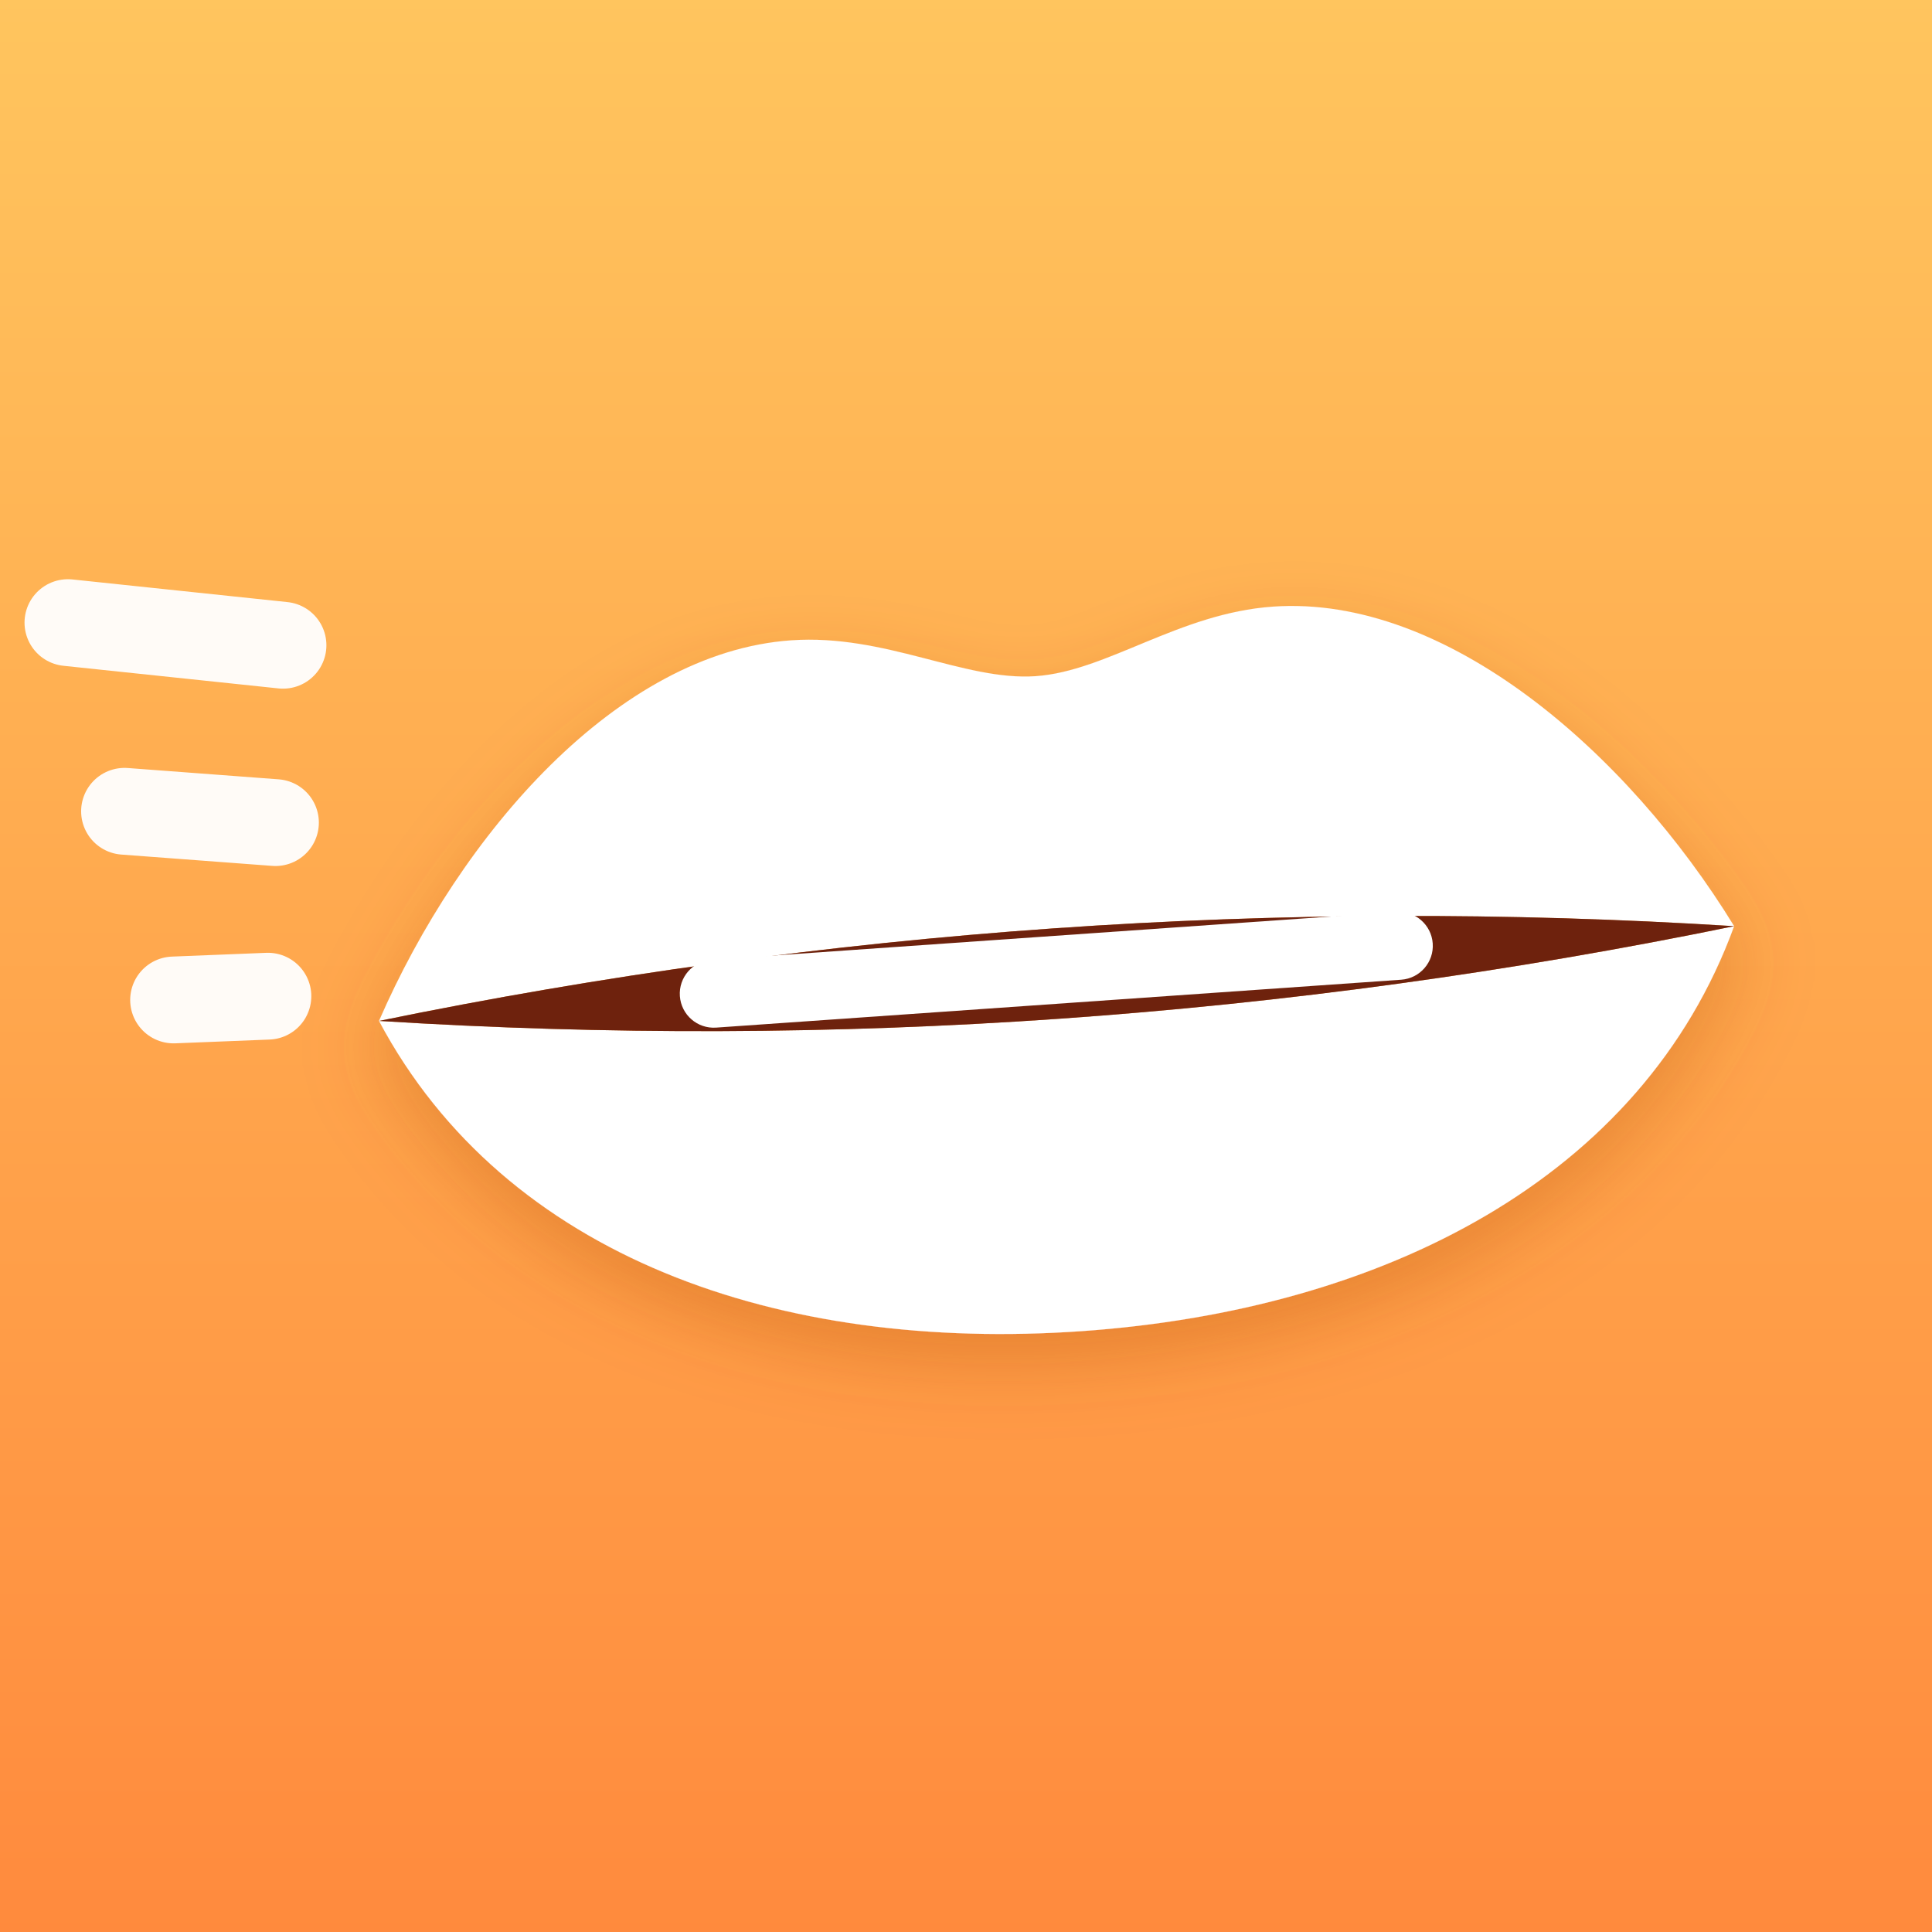
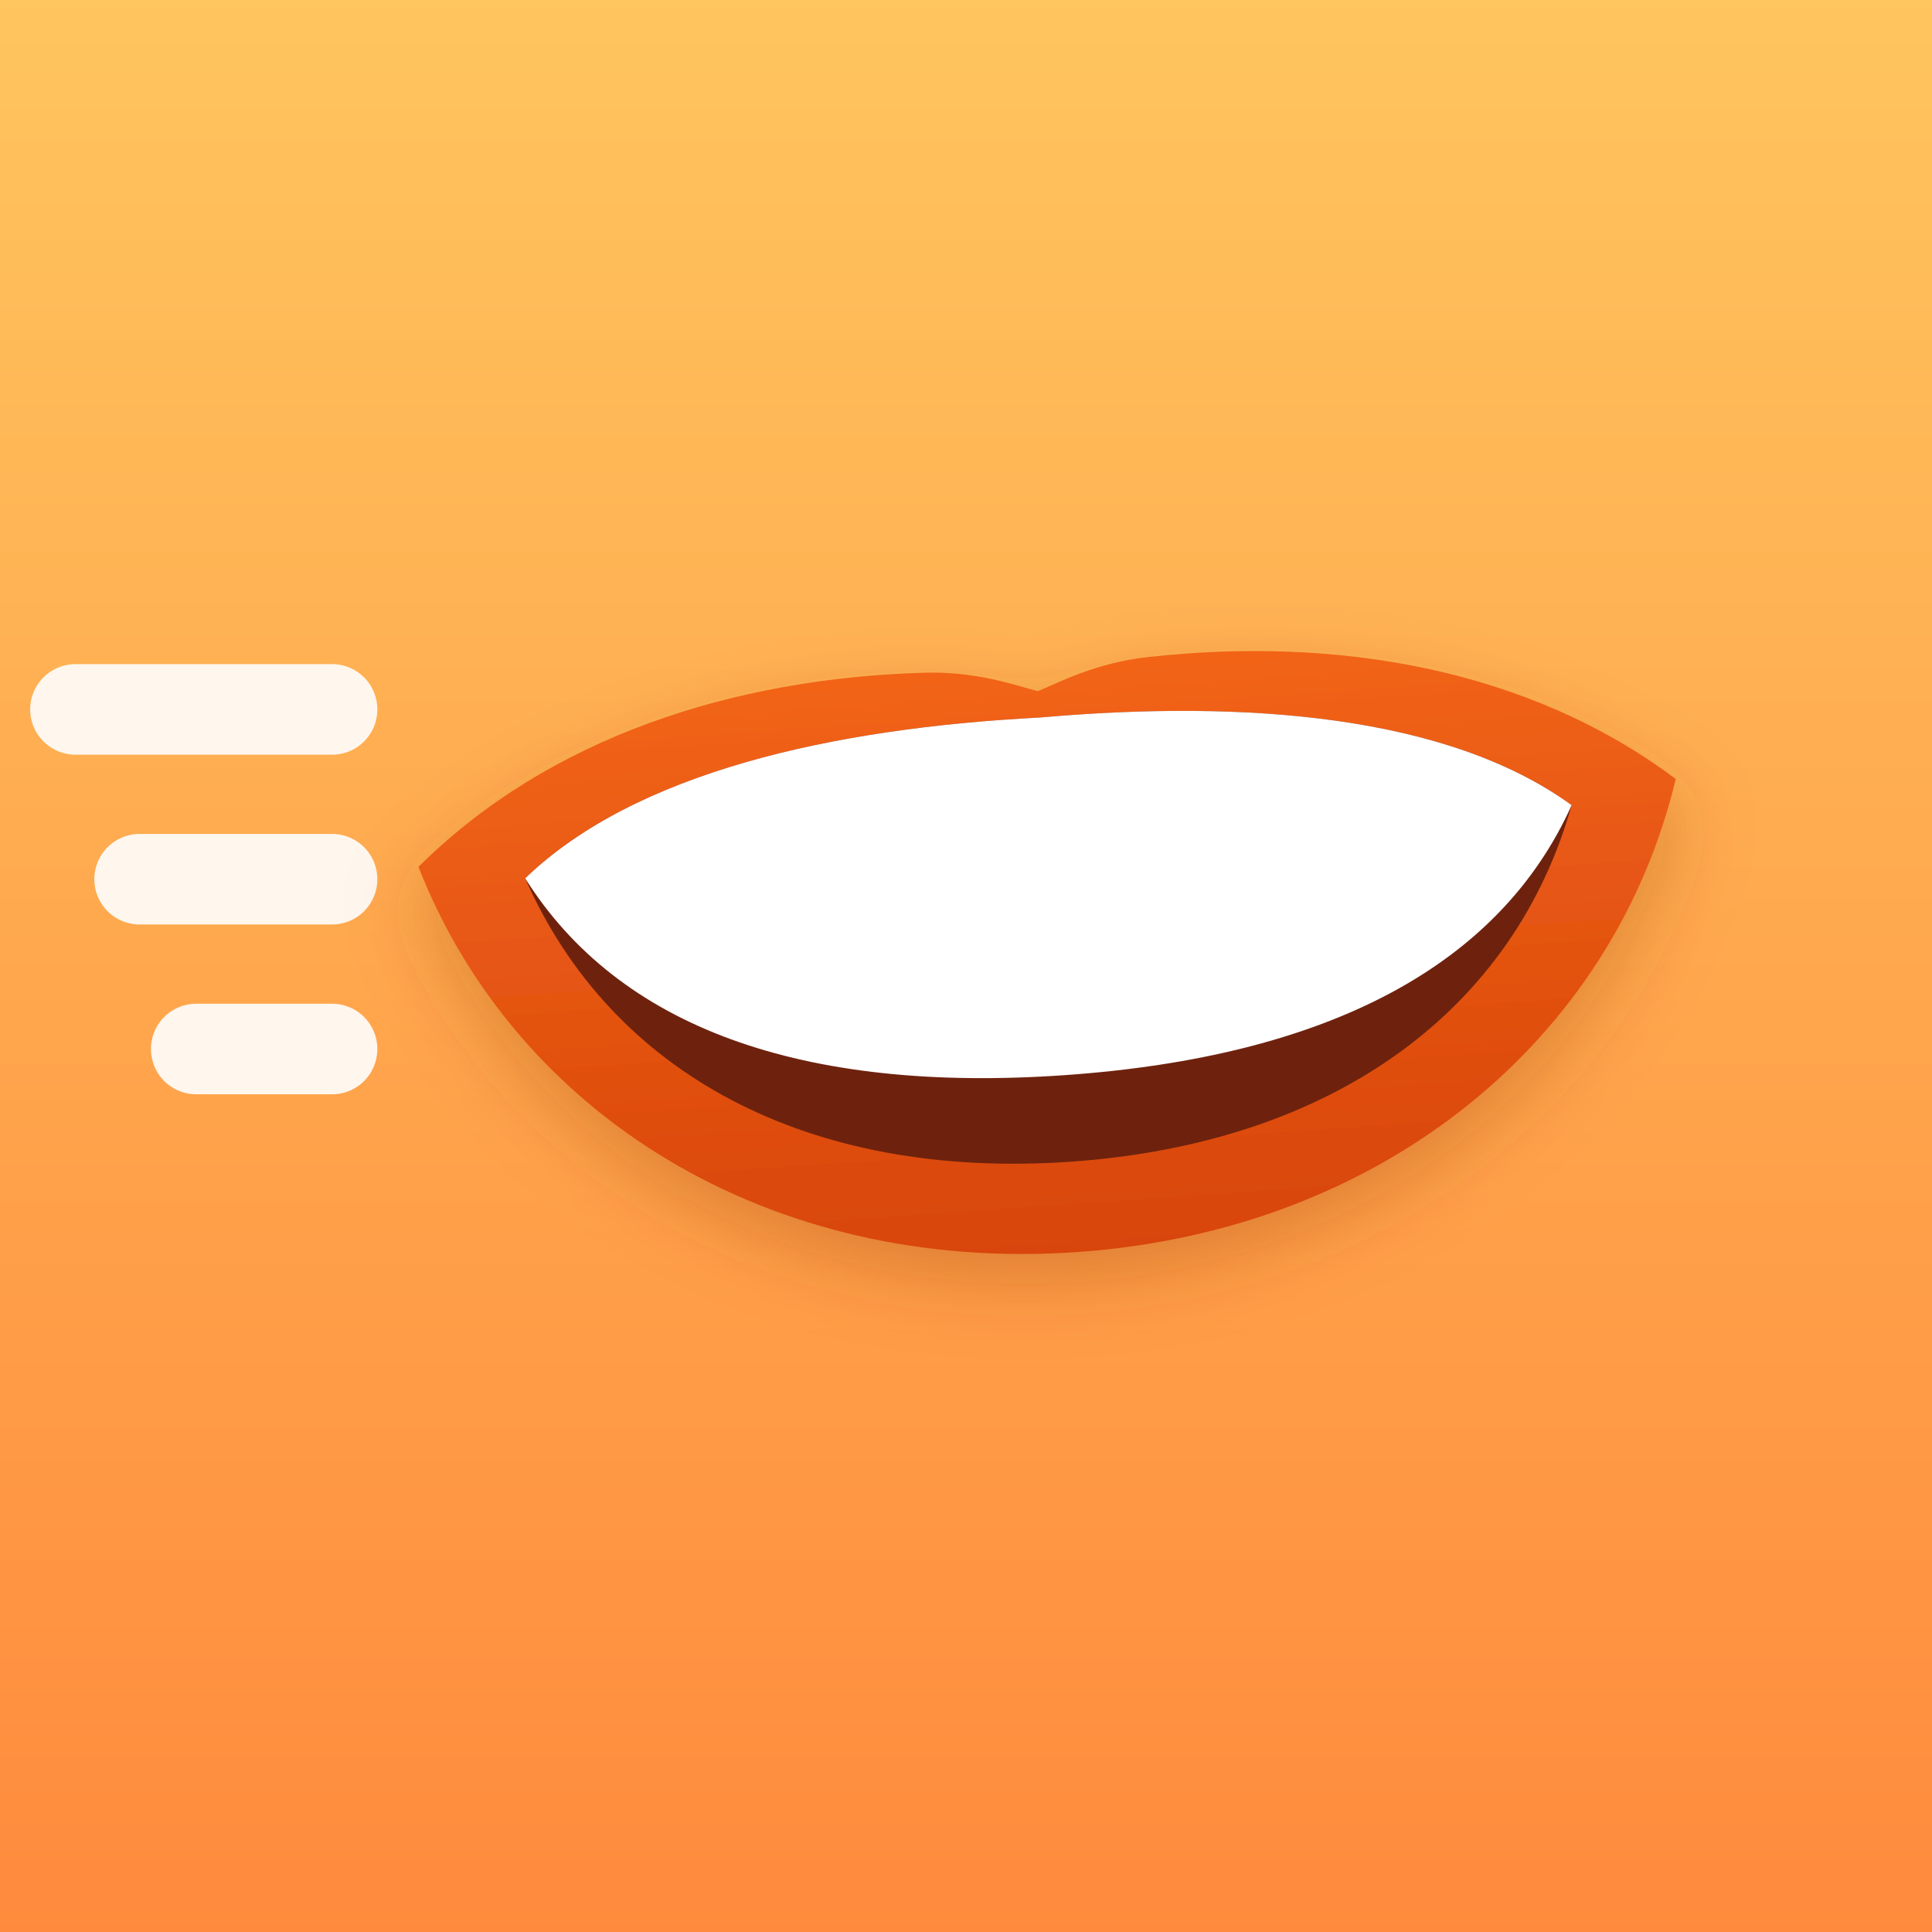
<svg xmlns="http://www.w3.org/2000/svg" width="1024" height="1024" viewBox="0 0 1024 1024">
  <defs>
    <linearGradient id="bg" x1="0" y1="0" x2="0" y2="1">
      <stop offset="0" stop-color="#FFC55E" />
      <stop offset="1" stop-color="#FF8A3D" />
    </linearGradient>
+     <linearGradient id="lip" x1="0" y1="0" x2="0" y2="1">
+       <stop offset="0" stop-color="#F26419" />
+       <stop offset="1" stop-color="#D8450A" />
+     </linearGradient>
    <filter id="soft" x="-20%" y="-20%" width="140%" height="140%">
-       <feDropShadow dx="0" dy="16" stdDeviation="20" flood-color="#B34A00" flood-opacity="0.30" />
+       <feDropShadow dx="0" dy="16" stdDeviation="20" flood-color="#9C3A00" flood-opacity="0.30" />
    </filter>
  </defs>
  <rect width="1024" height="1024" fill="url(#bg)" />
-   <g stroke="#FFFFFF" stroke-width="46" stroke-linecap="round" opacity="0.95">
-     <line x1="36" y1="330" x2="150" y2="342" />
-     <line x1="66" y1="430" x2="146" y2="436" />
-     <line x1="92" y1="530" x2="142" y2="528" />
+   <g stroke="#FFFFFF" stroke-width="48" stroke-linecap="round" opacity="0.9">
+     <line x1="40" y1="376" x2="176" y2="376" />
+     <line x1="74" y1="466" x2="176" y2="466" />
+     <line x1="104" y1="556" x2="176" y2="556" />
  </g>
-   <g transform="rotate(-4 560 516)" filter="url(#soft)">
-     <path d="M 200 516              C 250 420, 340 330, 432 330              C 482 330, 522 358, 560 358              C 598 358, 638 330, 688 330              C 780 330, 870 420, 920 516              C 800 500, 680 492, 560 492              C 440 492, 320 500, 200 516              Z" fill="#FFFFFF" />
-     <path d="M 200 516              C 320 532, 440 540, 560 540              C 680 540, 800 532, 920 516              C 862 646, 720 706, 560 706              C 400 706, 258 646, 200 516              Z" fill="#FFFFFF" />
-     <path d="M 200 516              C 320 500, 440 492, 560 492              C 680 492, 800 500, 920 516              C 800 532, 680 540, 560 540              C 440 540, 320 532, 200 516              Z" fill="#6E2410" />
-     <rect x="360" y="496" width="400" height="36" rx="18" fill="#FFFFFF" />
+   <g transform="rotate(-4 560 508)" filter="url(#soft)">
+     <path d="M 226 436              C 300 372, 400 348, 500 352              C 528 353, 548 362, 560 366              C 572 362, 592 353, 620 352              C 720 348, 820 372, 894 436              C 852 570, 724 664, 560 664              C 396 664, 268 570, 226 436              Z" fill="url(#lip)" />
+     <path d="M 282 446              C 344 394, 450 378, 560 380              C 670 378, 776 394, 838 446              C 800 552, 700 616, 560 616              C 420 616, 320 552, 282 446              Z" fill="#6E2410" />
+     <path d="M 282 446              C 344 394, 450 378, 560 380              C 670 378, 776 394, 838 446              C 794 528, 700 570, 560 570              C 420 570, 326 528, 282 446              Z" fill="#FFFFFF" />
  </g>
</svg>
